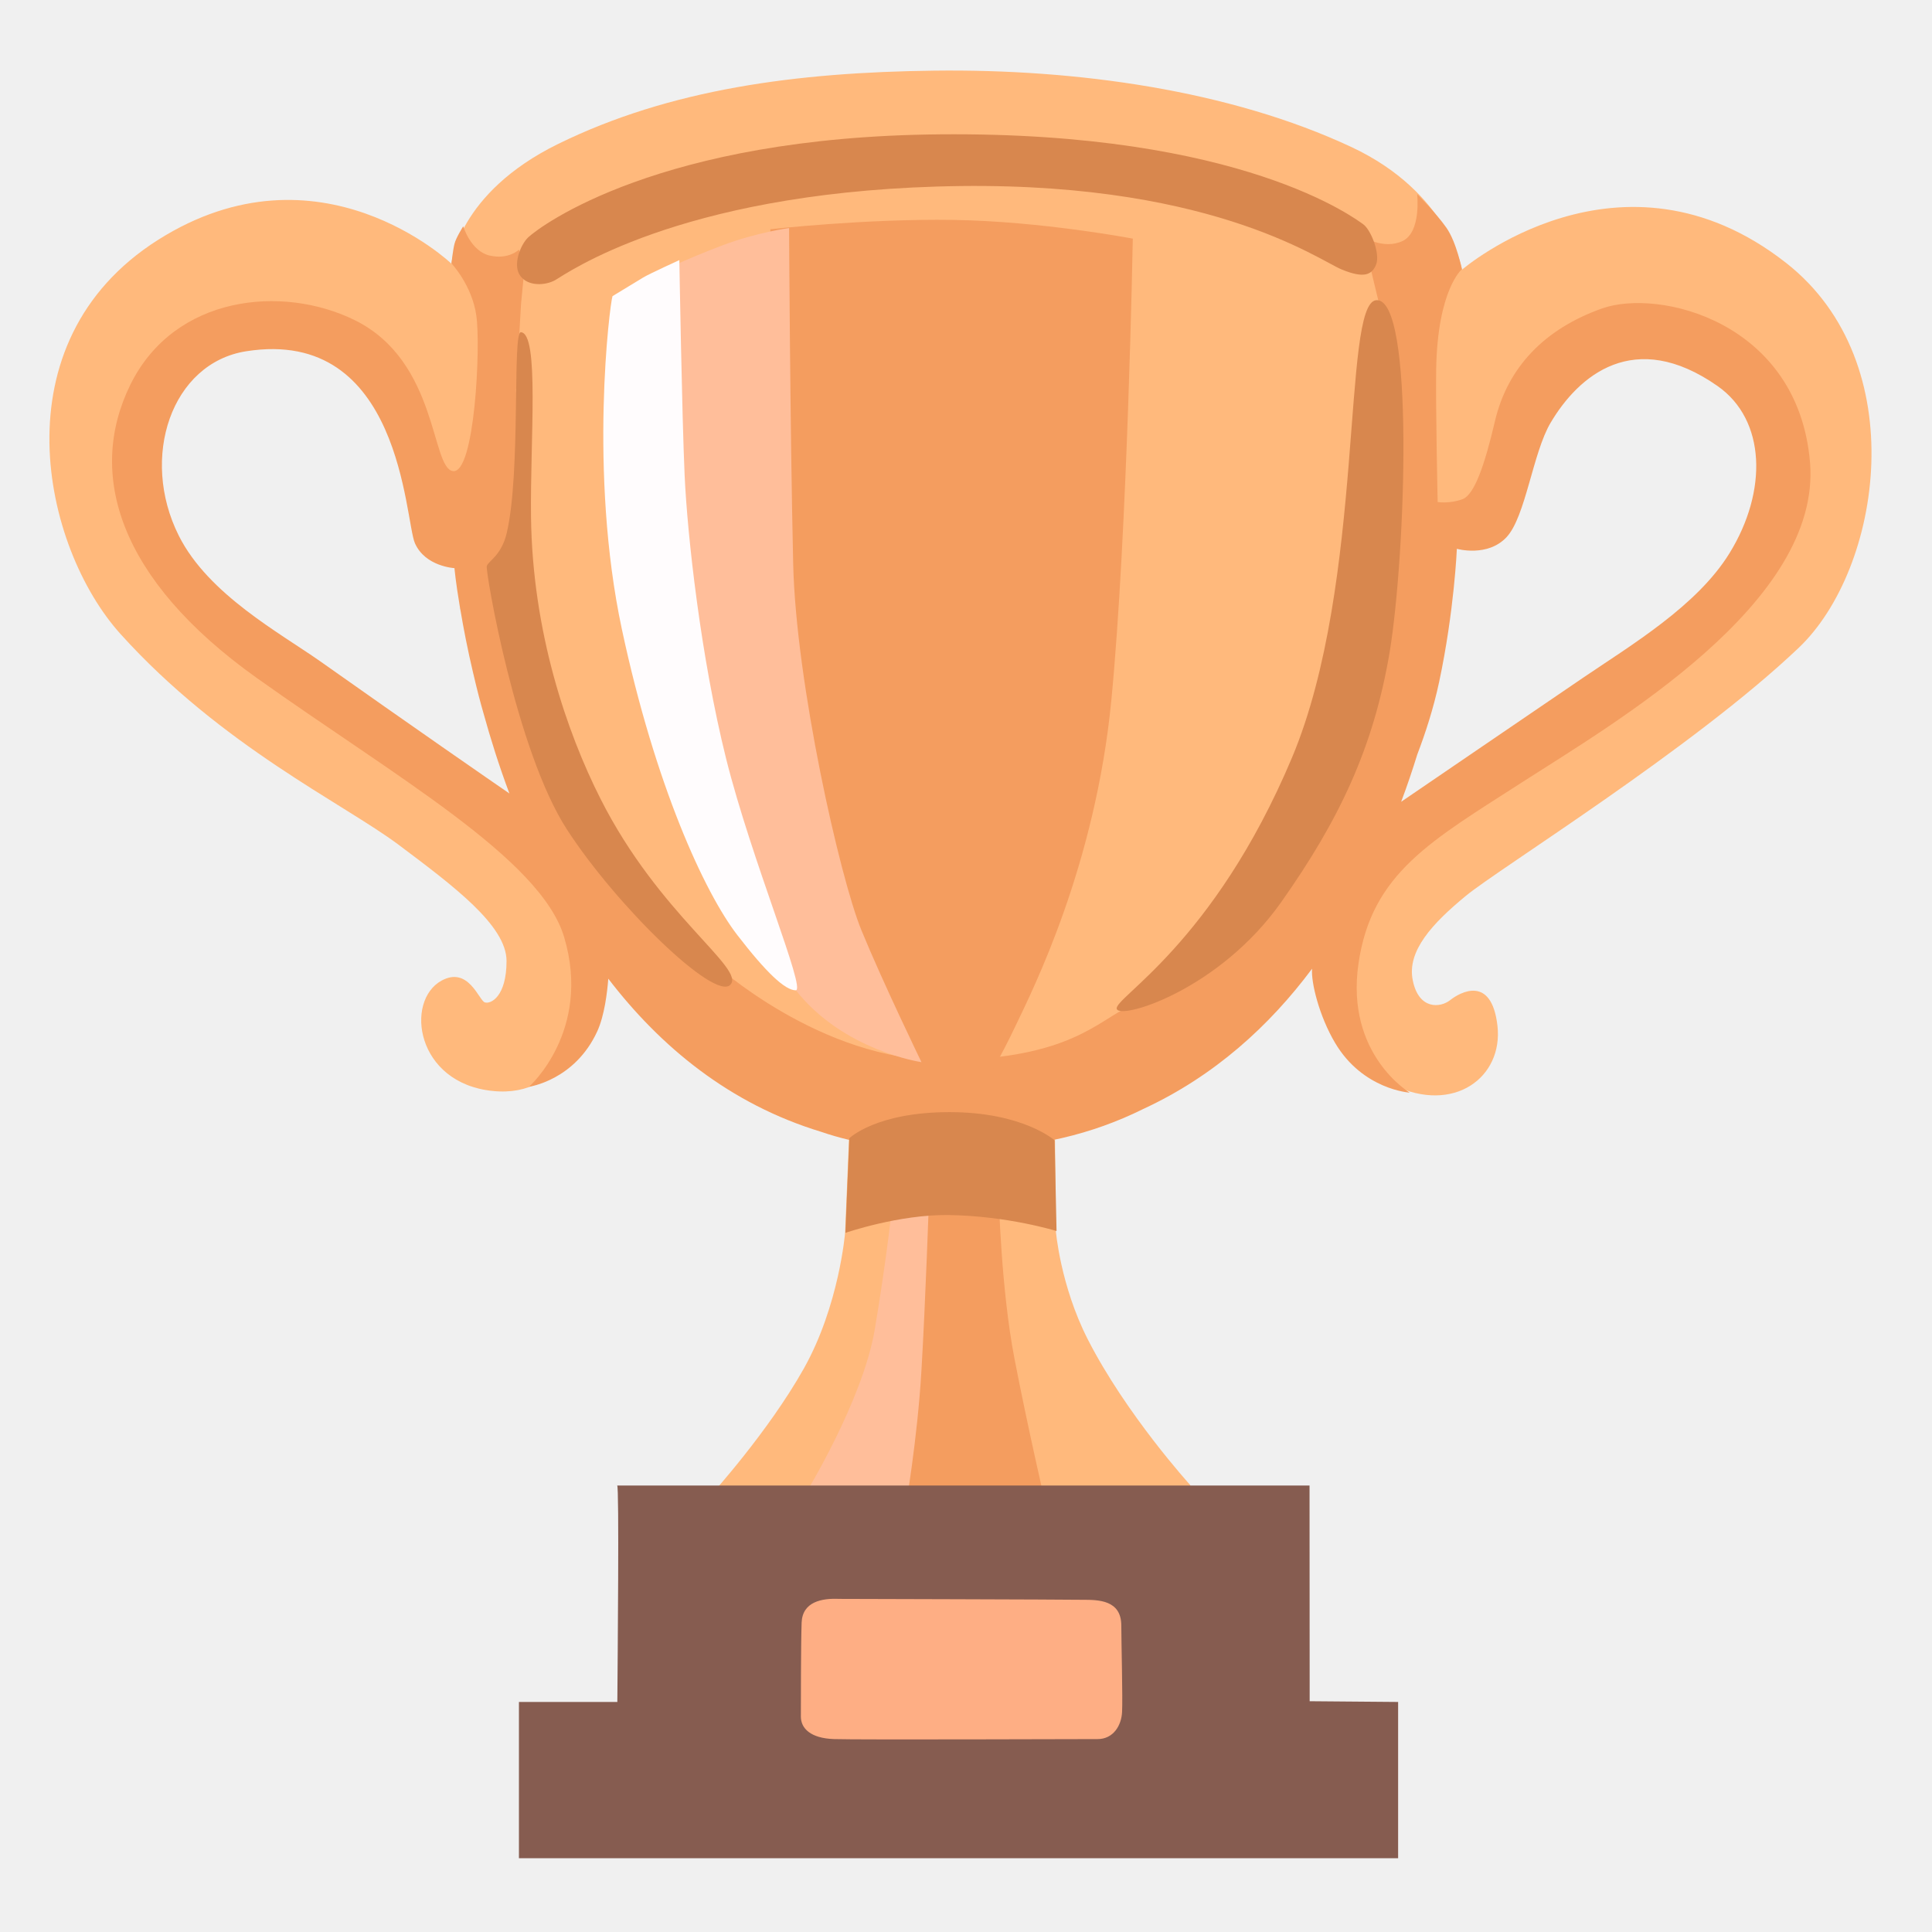
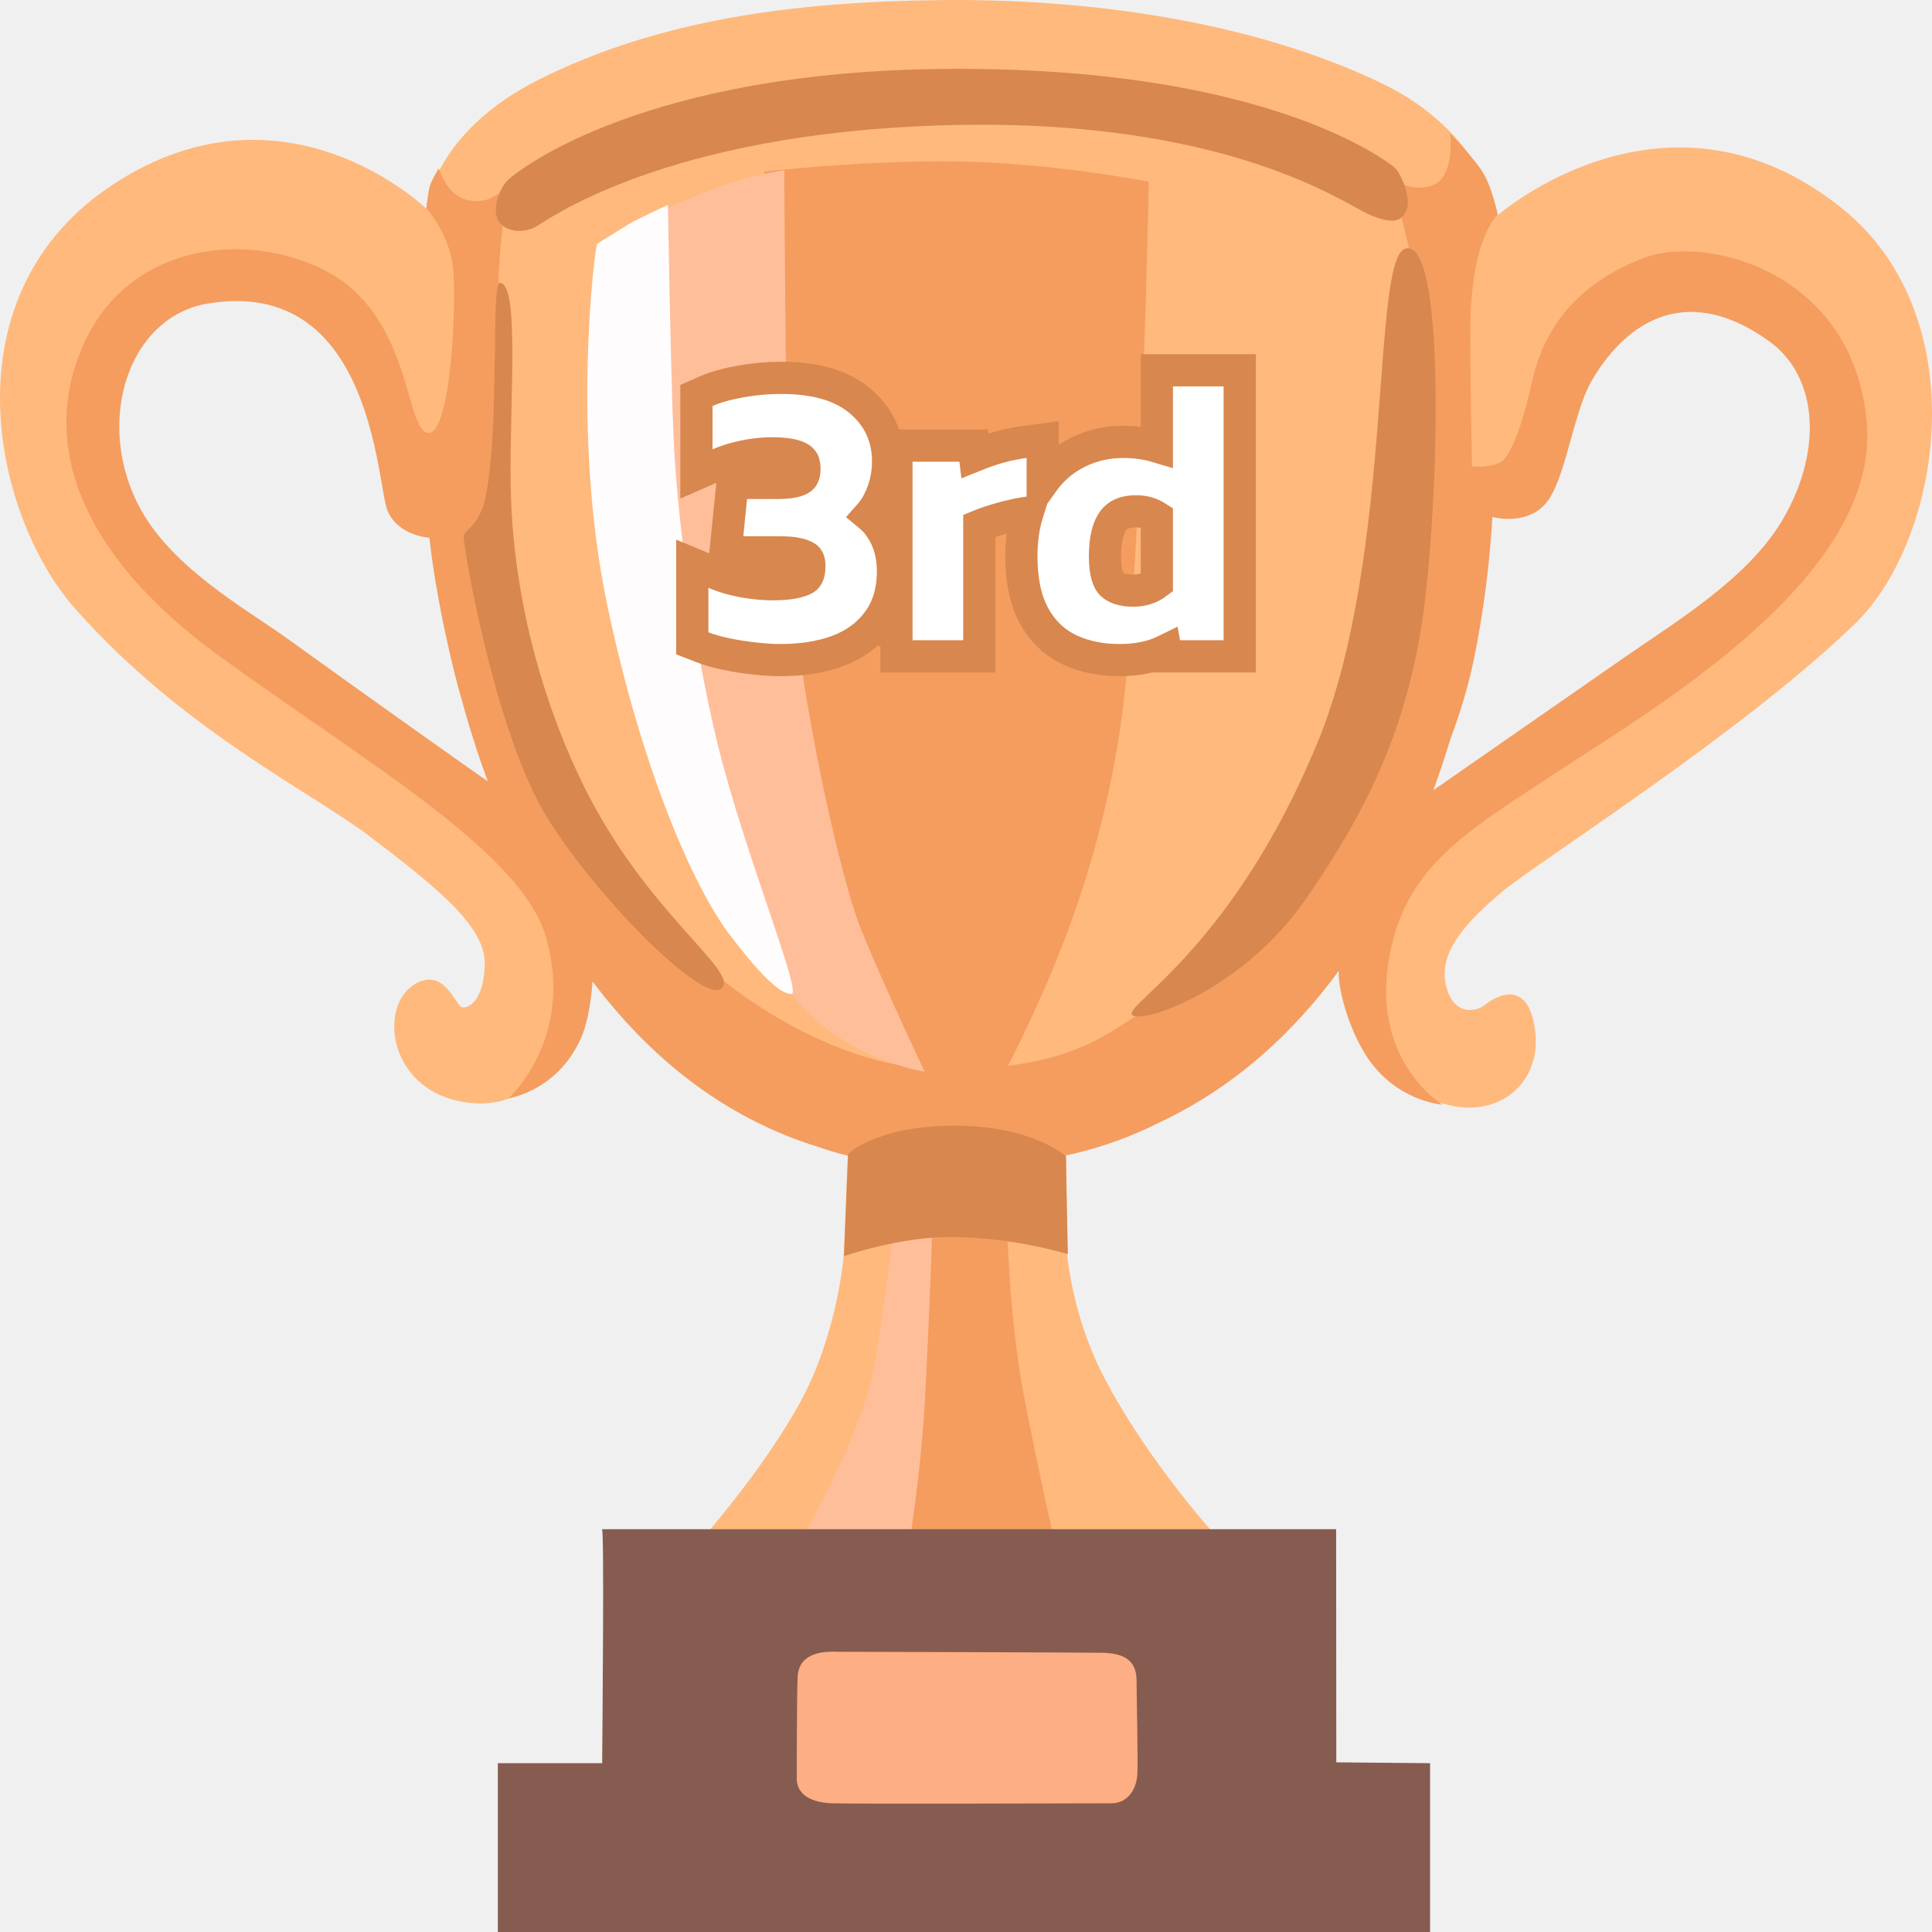
<svg xmlns="http://www.w3.org/2000/svg" width="60" height="60" viewBox="0 0 60 60" fill="none">
-   <path d="M45.525 27.82C46.566 26.962 52.575 23.245 55.865 20.114C58.434 17.667 59.428 11.278 55.476 8.17C50.339 4.134 45.408 8.372 45.408 8.372C45.408 8.372 44.977 5.977 41.977 4.57C38.198 2.798 33.412 2.138 29.011 2.194C24.745 2.245 20.817 2.761 17.33 4.472C14.208 6.005 14.02 8.189 14.02 8.189C14.02 8.189 9.923 4.275 4.903 7.453C-0.113 10.636 1.326 17.011 3.741 19.688C6.886 23.175 10.664 24.952 12.38 26.236C14.091 27.52 15.731 28.744 15.731 29.845C15.731 30.947 15.244 31.191 15.056 31.13C14.873 31.069 14.55 29.995 13.711 30.455C12.567 31.087 12.914 33.638 15.3 33.881C17.611 34.12 18.051 31.678 18.051 31.678L18.417 29.292L22.209 31.922L26.367 35.348L26.245 38.283C26.245 38.283 26.062 40.547 24.961 42.506C23.859 44.466 22.087 46.42 22.087 46.42L22.031 48.192L37.448 47.827L36.961 46.116C36.961 46.116 34.973 43.931 33.778 41.587C32.925 39.909 32.789 38.217 32.789 38.217L32.752 34.008L40.753 29.105C40.753 29.105 41.611 29.78 41.489 30.023C41.367 30.267 41.339 32.766 43.261 33.694C45.159 34.612 46.687 33.45 46.505 31.856C46.322 30.267 45.342 30.816 45.037 31.059C44.733 31.303 44.058 31.364 43.875 30.445C43.687 29.536 44.484 28.678 45.525 27.82ZM6.136 19.167L4.303 13.589L6.52 10.688L9.005 9.961C9.005 9.961 12.178 12.328 12.29 12.52C12.403 12.713 14.316 16.645 14.316 16.645L16.837 25.777L6.136 19.167ZM42.164 26.503C42.201 26.311 44.531 16.72 44.531 16.72C44.531 16.608 46.172 15.844 46.172 15.689C46.172 15.534 49.153 10.683 49.153 10.683L54.122 10.875L55.153 15.802L52.669 19.889C52.673 19.894 42.126 26.691 42.164 26.503Z" fill="#FFB97C" />
-   <path d="M56.212 14.363C55.847 9.994 51.525 8.948 49.748 9.581C47.972 10.214 46.819 11.4 46.425 13.088C46.106 14.452 45.788 15.361 45.422 15.502C45.019 15.652 44.648 15.591 44.648 15.591C44.648 15.591 44.583 12.637 44.602 11.447C44.648 8.991 45.398 8.363 45.398 8.363C45.398 8.363 45.239 7.533 44.92 7.073C44.602 6.619 44.011 6.028 44.011 6.028C44.011 6.028 44.147 7.209 43.556 7.486C42.966 7.763 42.328 7.35 42.328 7.35L42.919 9.806C42.919 9.806 41.962 22.05 41.873 22.322C41.784 22.594 38.189 28.828 38.189 28.828C38.189 28.828 36.094 30.788 35.095 31.242C34.092 31.697 33.23 32.883 29.363 32.925C25.495 32.972 22.172 29.92 22.172 29.92L18.848 26.733L16.392 19.495L16.027 12.122L16.181 9.441L16.289 8.32L16.116 7.753C16.116 7.753 15.797 8.072 15.206 7.936C14.616 7.8 14.386 7.027 14.386 7.027C14.386 7.027 14.156 7.392 14.114 7.575C14.067 7.758 14.02 8.18 14.02 8.18C14.02 8.18 14.658 8.85 14.794 9.806C14.93 10.762 14.747 14.723 14.067 14.63C13.383 14.541 13.608 11.217 11.016 9.942C8.77 8.836 5.419 9.169 4.05 11.944C2.686 14.719 3.684 17.995 7.964 21.047C12.244 24.099 16.8 26.663 17.522 29.109C18.384 32.02 16.43 33.75 16.43 33.75C16.43 33.75 17.85 33.553 18.548 32.03C18.773 31.538 18.858 30.82 18.891 30.394C20.508 32.503 22.659 34.289 25.509 35.152C26.587 35.522 27.802 35.709 29.489 35.709C29.733 35.709 29.972 35.7 30.211 35.691C32.184 35.62 33.872 35.25 35.508 34.439C37.716 33.417 39.427 31.856 40.748 30.084C40.711 30.506 40.969 31.556 41.461 32.386C42.323 33.844 43.781 33.933 43.781 33.933C43.781 33.933 41.78 32.752 42.188 29.93C42.595 27.108 44.461 26.105 47.283 24.286C50.114 22.462 56.573 18.731 56.212 14.363ZM9.97 20.555C8.7 19.659 6.473 18.464 5.555 16.641C4.331 14.208 5.325 11.269 7.65 10.908C12.478 10.149 12.567 16.144 12.886 16.87C13.205 17.597 14.114 17.644 14.114 17.644C14.114 17.644 14.147 18.047 14.278 18.825C14.283 18.848 14.287 18.867 14.287 18.891L14.302 18.961C14.391 19.491 14.517 20.152 14.695 20.906L14.709 20.962C14.808 21.389 14.911 21.792 15.019 22.163C15.234 22.941 15.497 23.78 15.82 24.642C15.352 24.323 12.666 22.462 9.97 20.555ZM53.709 17.184C52.702 18.816 50.663 20.03 49.158 21.052C47.217 22.369 44.33 24.347 43.514 24.9C43.702 24.403 43.866 23.911 44.016 23.428C44.259 22.791 44.517 22.012 44.695 21.173C45.164 18.97 45.244 17.044 45.244 17.044C45.244 17.044 46.2 17.316 46.791 16.678C47.381 16.041 47.602 14.062 48.155 13.13C49.017 11.672 50.747 10.172 53.344 11.991C54.844 13.045 54.9 15.253 53.709 17.184Z" fill="#F49D5F" />
-   <path d="M28.369 37.177L31.017 37.144C31.017 37.144 31.087 40.036 31.505 42.192C31.922 44.353 32.48 46.753 32.48 46.753C32.48 46.753 27.084 48.562 27.117 46.612C27.15 44.663 27.951 40.866 27.951 40.866C27.951 40.866 28.439 36.342 28.369 37.177Z" fill="#F49D5F" />
-   <path d="M23.925 7.12C23.925 7.12 26.873 6.787 29.616 6.83C32.358 6.872 35.18 7.411 35.18 7.411C35.18 7.411 35.016 16.589 34.514 21.741C34.017 26.892 32.067 30.75 31.547 31.842C31.045 32.902 30.68 33.469 30.68 33.469L28.036 33.159L23.466 23.981L23.925 7.12Z" fill="#F49D5F" />
-   <path d="M20.395 8.494C20.395 8.494 21.225 8.077 22.43 7.622C23.522 7.209 24.506 7.083 24.506 7.083C24.506 7.083 24.534 13.167 24.633 17.508C24.717 21.206 26.086 27.267 26.752 28.889C27.417 30.511 28.617 32.986 28.617 32.986C28.617 32.986 26.203 32.639 24.717 30.755C23.934 29.761 20.273 22.073 20.147 17.006C20.02 11.939 20.517 8.367 20.395 8.494Z" fill="#FFBE9A" />
-   <path d="M19.022 9.197C18.937 9.445 18.276 14.681 19.312 19.538C20.348 24.394 21.881 27.717 22.894 29.034C23.794 30.202 24.38 30.755 24.712 30.755C25.045 30.755 23.344 26.728 22.552 23.569C21.764 20.414 21.347 16.631 21.262 14.766C21.178 12.895 21.098 8.077 21.098 8.077C21.098 8.077 20.184 8.494 19.978 8.616C19.772 8.742 19.022 9.197 19.022 9.197Z" fill="#FFFCFD" />
-   <path d="M25.003 46.411C25.003 46.411 26.789 43.505 27.164 41.302C27.539 39.098 27.745 37.148 27.745 37.148L28.852 37.195C28.852 37.195 28.744 40.388 28.617 42.548C28.491 44.709 28.12 46.828 28.12 46.828L25.003 46.411Z" fill="#FFBE9A" />
-   <path d="M26.377 35.348C26.377 35.348 27.206 34.538 29.489 34.538C31.772 34.538 32.752 35.414 32.752 35.414L32.812 38.231C32.812 38.231 31.294 37.758 29.447 37.734C27.909 37.716 26.255 38.288 26.255 38.288L26.377 35.348Z" fill="#D8874E" />
-   <path d="M16.406 7.369C16.791 7.013 20.475 4.247 29.198 4.172C38.583 4.088 42.103 6.806 42.324 6.956C42.572 7.12 42.863 7.87 42.741 8.203C42.614 8.536 42.366 8.658 41.663 8.367C40.955 8.077 37.467 5.531 29.077 5.794C21.019 6.042 17.602 8.494 17.241 8.7C16.95 8.864 16.411 8.906 16.163 8.573C15.909 8.245 16.158 7.603 16.406 7.369Z" fill="#D8874E" />
-   <path d="M42.741 9.323C41.663 9.408 42.408 18.089 40.125 23.527C37.678 29.344 34.556 31.003 34.683 31.336C34.809 31.669 37.866 30.745 39.792 28.012C41.578 25.481 42.656 23.236 43.158 20.245C43.65 17.255 43.941 9.23 42.741 9.323Z" fill="#D8874E" />
-   <path d="M16.176 10.317C15.905 10.303 16.181 14.634 15.741 16.538C15.572 17.269 15.159 17.419 15.117 17.583C15.075 17.747 16.022 23.32 17.611 25.767C19.148 28.134 22.181 31.083 22.678 30.586C23.175 30.089 20.475 28.425 18.651 24.811C17.602 22.739 16.533 19.617 16.491 16.045C16.462 13.683 16.758 10.35 16.176 10.317Z" fill="#D8874E" />
-   <path d="M40.673 52.833L40.669 46.134H19.167C19.233 46.134 19.181 51.581 19.172 52.856H16.116V57.708H43.42V52.856L40.673 52.833Z" fill="#865C50" />
-   <path d="M26.058 49.655C25.528 49.631 24.919 49.739 24.895 50.395C24.872 51.052 24.872 52.95 24.872 53.311C24.872 53.672 25.167 53.986 25.908 54.009C26.648 54.033 33.6 54.009 34.087 54.009C34.575 54.009 34.828 53.587 34.847 53.166C34.87 52.744 34.823 50.967 34.823 50.484C34.823 49.683 34.106 49.683 33.619 49.683C33.094 49.673 26.058 49.655 26.058 49.655Z" fill="#FEAE84" />
+   <path d="M46.644 27.699C47.747 26.772 54.119 22.755 57.608 19.371C60.332 16.726 61.386 9.821 57.196 6.463C51.748 2.101 46.52 6.681 46.52 6.681C46.52 6.681 46.062 4.092 42.881 2.572C38.875 0.657 33.801 -0.057 29.134 0.004C24.611 0.059 20.445 0.617 16.748 2.466C13.438 4.122 13.239 6.483 13.239 6.483C13.239 6.483 8.895 2.253 3.572 5.688C-1.747 9.127 -0.221 16.017 2.339 18.91C5.674 22.679 9.68 24.599 11.499 25.987C13.313 27.375 15.053 28.697 15.053 29.888C15.053 31.078 14.536 31.342 14.337 31.276C14.143 31.21 13.8 30.05 12.911 30.546C11.698 31.23 12.066 33.986 14.595 34.25C17.046 34.508 17.513 31.869 17.513 31.869L17.901 29.29L21.922 32.132L26.33 35.835L26.201 39.007C26.201 39.007 26.007 41.453 24.839 43.571C23.671 45.689 21.793 47.801 21.793 47.801L21.733 49.716L38.08 49.321L37.563 47.472C37.563 47.472 35.456 45.111 34.188 42.578C33.284 40.764 33.14 38.936 33.14 38.936L33.1 34.386L41.584 29.087C41.584 29.087 42.494 29.817 42.364 30.08C42.235 30.344 42.205 33.044 44.243 34.047C46.256 35.04 47.876 33.783 47.682 32.061C47.489 30.344 46.45 30.936 46.127 31.2C45.804 31.463 45.088 31.529 44.894 30.536C44.695 29.553 45.54 28.626 46.644 27.699ZM4.879 18.348L2.935 12.319L5.286 9.183L7.92 8.398C7.92 8.398 11.285 10.956 11.405 11.164C11.524 11.372 13.552 15.622 13.552 15.622L16.226 25.491L4.879 18.348ZM43.08 26.276C43.12 26.068 45.59 15.703 45.59 15.703C45.59 15.582 47.33 14.756 47.33 14.588C47.33 14.421 50.491 9.178 50.491 9.178L55.759 9.386L56.853 14.71L54.218 19.128C54.223 19.133 43.04 26.478 43.08 26.276Z" fill="#FFB97C" />
+   <path d="M57.976 13.155C57.589 8.433 53.006 7.304 51.122 7.988C49.238 8.671 48.016 9.953 47.598 11.777C47.26 13.251 46.922 14.234 46.535 14.386C46.107 14.548 45.715 14.482 45.715 14.482C45.715 14.482 45.645 11.291 45.665 10.004C45.715 7.349 46.51 6.67 46.51 6.67C46.51 6.67 46.341 5.774 46.003 5.277C45.665 4.786 45.039 4.148 45.039 4.148C45.039 4.148 45.183 5.424 44.556 5.723C43.93 6.022 43.254 5.576 43.254 5.576L43.88 8.231C43.88 8.231 42.867 21.463 42.772 21.757C42.678 22.051 38.865 28.788 38.865 28.788C38.865 28.788 36.644 30.906 35.585 31.398C34.522 31.889 33.607 33.171 29.506 33.216C25.406 33.267 21.882 29.969 21.882 29.969L18.358 26.524L15.754 18.702L15.366 10.733L15.53 7.836L15.645 6.625L15.461 6.012C15.461 6.012 15.123 6.356 14.496 6.209C13.87 6.062 13.627 5.227 13.627 5.227C13.627 5.227 13.383 5.622 13.338 5.819C13.289 6.017 13.239 6.473 13.239 6.473C13.239 6.473 13.915 7.197 14.059 8.231C14.203 9.264 14.009 13.545 13.289 13.444C12.563 13.347 12.802 9.756 10.053 8.378C7.672 7.182 4.118 7.542 2.667 10.541C1.221 13.54 2.279 17.081 6.817 20.379C11.355 23.677 16.186 26.448 16.952 29.092C17.866 32.238 15.794 34.108 15.794 34.108C15.794 34.108 17.3 33.895 18.04 32.248C18.279 31.717 18.368 30.942 18.403 30.48C20.118 32.76 22.399 34.69 25.421 35.623C26.564 36.023 27.851 36.225 29.641 36.225C29.899 36.225 30.153 36.215 30.406 36.205C32.499 36.129 34.288 35.729 36.023 34.852C38.364 33.748 40.178 32.061 41.579 30.146C41.539 30.602 41.813 31.737 42.335 32.634C43.249 34.209 44.795 34.305 44.795 34.305C44.795 34.305 42.673 33.029 43.105 29.979C43.538 26.929 45.516 25.845 48.508 23.88C51.51 21.909 58.359 17.876 57.976 13.155ZM8.945 19.847C7.598 18.879 5.237 17.588 4.263 15.617C2.965 12.988 4.019 9.811 6.484 9.421C11.604 8.601 11.698 15.08 12.036 15.865C12.374 16.65 13.338 16.701 13.338 16.701C13.338 16.701 13.373 17.137 13.512 17.978C13.517 18.003 13.522 18.023 13.522 18.049L13.537 18.125C13.632 18.697 13.766 19.411 13.955 20.227L13.97 20.288C14.074 20.749 14.183 21.184 14.298 21.585C14.526 22.426 14.805 23.332 15.148 24.265C14.65 23.92 11.803 21.909 8.945 19.847ZM55.322 16.205C54.253 17.968 52.091 19.28 50.496 20.384C48.438 21.808 45.377 23.945 44.512 24.543C44.711 24.006 44.885 23.474 45.044 22.953C45.302 22.264 45.575 21.422 45.764 20.516C46.261 18.135 46.346 16.053 46.346 16.053C46.346 16.053 47.36 16.346 47.986 15.657C48.612 14.969 48.846 12.831 49.432 11.822C50.347 10.247 52.181 8.626 54.934 10.591C56.525 11.731 56.584 14.117 55.322 16.205Z" fill="#F49D5F" />
+   <path d="M28.453 37.811L31.261 37.776C31.261 37.776 31.335 40.901 31.778 43.232C32.22 45.567 32.812 48.161 32.812 48.161C32.812 48.161 27.091 50.116 27.126 48.009C27.16 45.901 28.01 41.798 28.01 41.798C28.01 41.798 28.527 36.909 28.453 37.811Z" fill="#F49D5F" />
+   <path d="M23.741 5.328C23.741 5.328 26.867 4.968 29.775 5.014C32.682 5.059 35.675 5.642 35.675 5.642C35.675 5.642 35.501 15.561 34.969 21.129C34.442 26.696 32.374 30.866 31.823 32.046C31.291 33.191 30.903 33.804 30.903 33.804L28.1 33.469L23.254 23.55L23.741 5.328Z" fill="#F49D5F" />
+   <path d="M19.998 6.812C19.998 6.812 20.878 6.361 22.155 5.87C23.313 5.424 24.357 5.287 24.357 5.287C24.357 5.287 24.387 11.863 24.491 16.554C24.581 20.551 26.032 27.102 26.738 28.854C27.444 30.607 28.716 33.282 28.716 33.282C28.716 33.282 26.156 32.907 24.581 30.871C23.751 29.797 19.869 21.488 19.735 16.012C19.601 10.536 20.127 6.675 19.998 6.812Z" fill="#FFBE9A" />
+   <path d="M18.542 7.572C18.453 7.841 17.752 13.499 18.85 18.748C19.948 23.996 21.574 27.588 22.647 29.011C23.602 30.273 24.223 30.871 24.576 30.871C24.929 30.871 23.125 26.519 22.285 23.104C21.45 19.695 21.007 15.607 20.918 13.591C20.828 11.569 20.744 6.361 20.744 6.361C20.744 6.361 19.775 6.812 19.556 6.944C19.337 7.081 18.542 7.572 18.542 7.572Z" fill="#FFFCFD" />
+   <path d="M24.884 47.791C24.884 47.791 26.778 44.65 27.176 42.269C27.573 39.888 27.792 37.781 27.792 37.781L28.965 37.831C28.965 37.831 28.851 41.281 28.716 43.617C28.582 45.952 28.189 48.242 28.189 48.242L24.884 47.791Z" fill="#FFBE9A" />
+   <path d="M26.34 35.835C26.34 35.835 27.22 34.959 29.64 34.959C32.061 34.959 33.1 35.906 33.1 35.906L33.164 38.951C33.164 38.951 31.554 38.439 29.596 38.414C27.965 38.394 26.211 39.012 26.211 39.012L26.34 35.835Z" fill="#D8874E" />
+   <path d="M15.769 5.596C16.176 5.211 20.083 2.222 29.333 2.141C39.283 2.05 43.016 4.988 43.249 5.151C43.513 5.328 43.821 6.138 43.692 6.498C43.557 6.858 43.294 6.99 42.548 6.675C41.798 6.361 38.1 3.611 29.203 3.894C20.66 4.163 17.036 6.812 16.653 7.035C16.345 7.212 15.774 7.258 15.51 6.898C15.242 6.544 15.505 5.85 15.769 5.596Z" fill="#D8874E" />
+   <path d="M43.692 7.709C42.548 7.8 43.339 17.182 40.918 23.059C38.324 29.346 35.014 31.139 35.148 31.499C35.282 31.858 38.523 30.86 40.565 27.907C42.459 25.171 43.602 22.745 44.134 19.513C44.656 16.281 44.964 7.608 43.692 7.709Z" fill="#D8874E" />
+   <path d="M15.525 8.783C15.237 8.768 15.53 13.449 15.063 15.505C14.884 16.296 14.447 16.458 14.402 16.635C14.357 16.812 15.361 22.836 17.046 25.48C18.676 28.039 21.892 31.225 22.419 30.688C22.946 30.151 20.083 28.353 18.149 24.447C17.036 22.208 15.903 18.834 15.858 14.973C15.828 12.42 16.141 8.818 15.525 8.783Z" fill="#D8874E" />
+   <path d="M41.5 54.731L41.495 47.492H18.696C18.766 47.492 18.711 53.379 18.701 54.757H15.461V60H44.412V54.757L41.5 54.731Z" fill="#865C50" />
+   <path d="M26.002 51.297C25.441 51.271 24.795 51.388 24.77 52.097C24.745 52.806 24.745 54.858 24.745 55.248C24.745 55.638 25.058 55.978 25.843 56.003C26.629 56.028 33.999 56.003 34.516 56.003C35.033 56.003 35.302 55.547 35.322 55.091C35.346 54.635 35.297 52.715 35.297 52.193C35.297 51.327 34.536 51.327 34.019 51.327C33.463 51.317 26.002 51.297 26.002 51.297Z" fill="#FEAE84" />
+   <path d="M24.261 11.734C25.251 11.734 26.088 11.939 26.688 12.433C27.277 12.918 27.581 13.562 27.581 14.327C27.581 14.773 27.479 15.197 27.276 15.592L27.275 15.595C27.197 15.746 27.1 15.882 26.991 16.005C27.089 16.086 27.179 16.176 27.26 16.276L27.367 16.424V16.425C27.618 16.81 27.732 17.257 27.732 17.743C27.732 18.341 27.583 18.879 27.251 19.319L27.25 19.318C26.932 19.741 26.499 20.044 25.973 20.232H25.972C25.46 20.415 24.878 20.5 24.237 20.5C23.99 20.5 23.718 20.483 23.425 20.45C23.131 20.417 22.843 20.372 22.564 20.314C22.282 20.256 22.031 20.186 21.817 20.102L21.5 19.979V17.508L22.192 17.796C22.477 17.914 22.774 18.002 23.086 18.058H23.087C23.404 18.115 23.71 18.143 24.004 18.144C24.524 18.144 24.83 18.068 24.986 17.981C25.049 17.946 25.136 17.87 25.136 17.579C25.136 17.376 25.076 17.325 25.027 17.296C24.9 17.221 24.663 17.155 24.261 17.155H22.531L22.586 16.605L22.703 15.447L22.748 14.997H24.179C24.594 14.997 24.795 14.923 24.877 14.864C24.924 14.829 24.984 14.761 24.984 14.55C24.984 14.407 24.952 14.33 24.903 14.278L24.851 14.234C24.739 14.159 24.484 14.079 23.993 14.079C23.769 14.079 23.546 14.096 23.323 14.132L23.102 14.173C22.796 14.238 22.54 14.319 22.329 14.411L21.628 14.719V12.281L21.927 12.15C22.224 12.02 22.587 11.921 23.003 11.847C23.423 11.771 23.842 11.734 24.261 11.734ZM38.5 11.5V20.383H36.23L36.197 20.202C36.115 20.242 36.031 20.279 35.945 20.311L35.942 20.312C35.59 20.442 35.192 20.5 34.761 20.5C34.211 20.5 33.702 20.402 33.243 20.193L33.242 20.192C32.751 19.968 32.371 19.599 32.106 19.111V19.11C31.836 18.61 31.72 17.985 31.72 17.274C31.72 16.783 31.782 16.329 31.912 15.917C31.733 15.945 31.534 15.985 31.316 16.04C31.081 16.099 30.858 16.166 30.648 16.238C30.562 16.268 30.484 16.299 30.413 16.328V20.383H27.84V13.839H30.239L30.276 14.148C30.39 14.102 30.507 14.056 30.63 14.014C31.027 13.874 31.424 13.778 31.817 13.727L32.382 13.652V14.979C32.63 14.633 32.934 14.351 33.298 14.141C33.781 13.861 34.31 13.723 34.877 13.723C35.249 13.723 35.6 13.77 35.927 13.868V11.5H38.5ZM35.285 15.88C34.912 15.88 34.708 15.994 34.579 16.16C34.432 16.35 34.316 16.694 34.316 17.274C34.316 17.83 34.435 18.059 34.52 18.139C34.641 18.253 34.842 18.342 35.191 18.342C35.482 18.342 35.721 18.264 35.927 18.11V16.06C35.736 15.938 35.525 15.88 35.285 15.88Z" fill="white" stroke="#D8874E" />
</svg>
